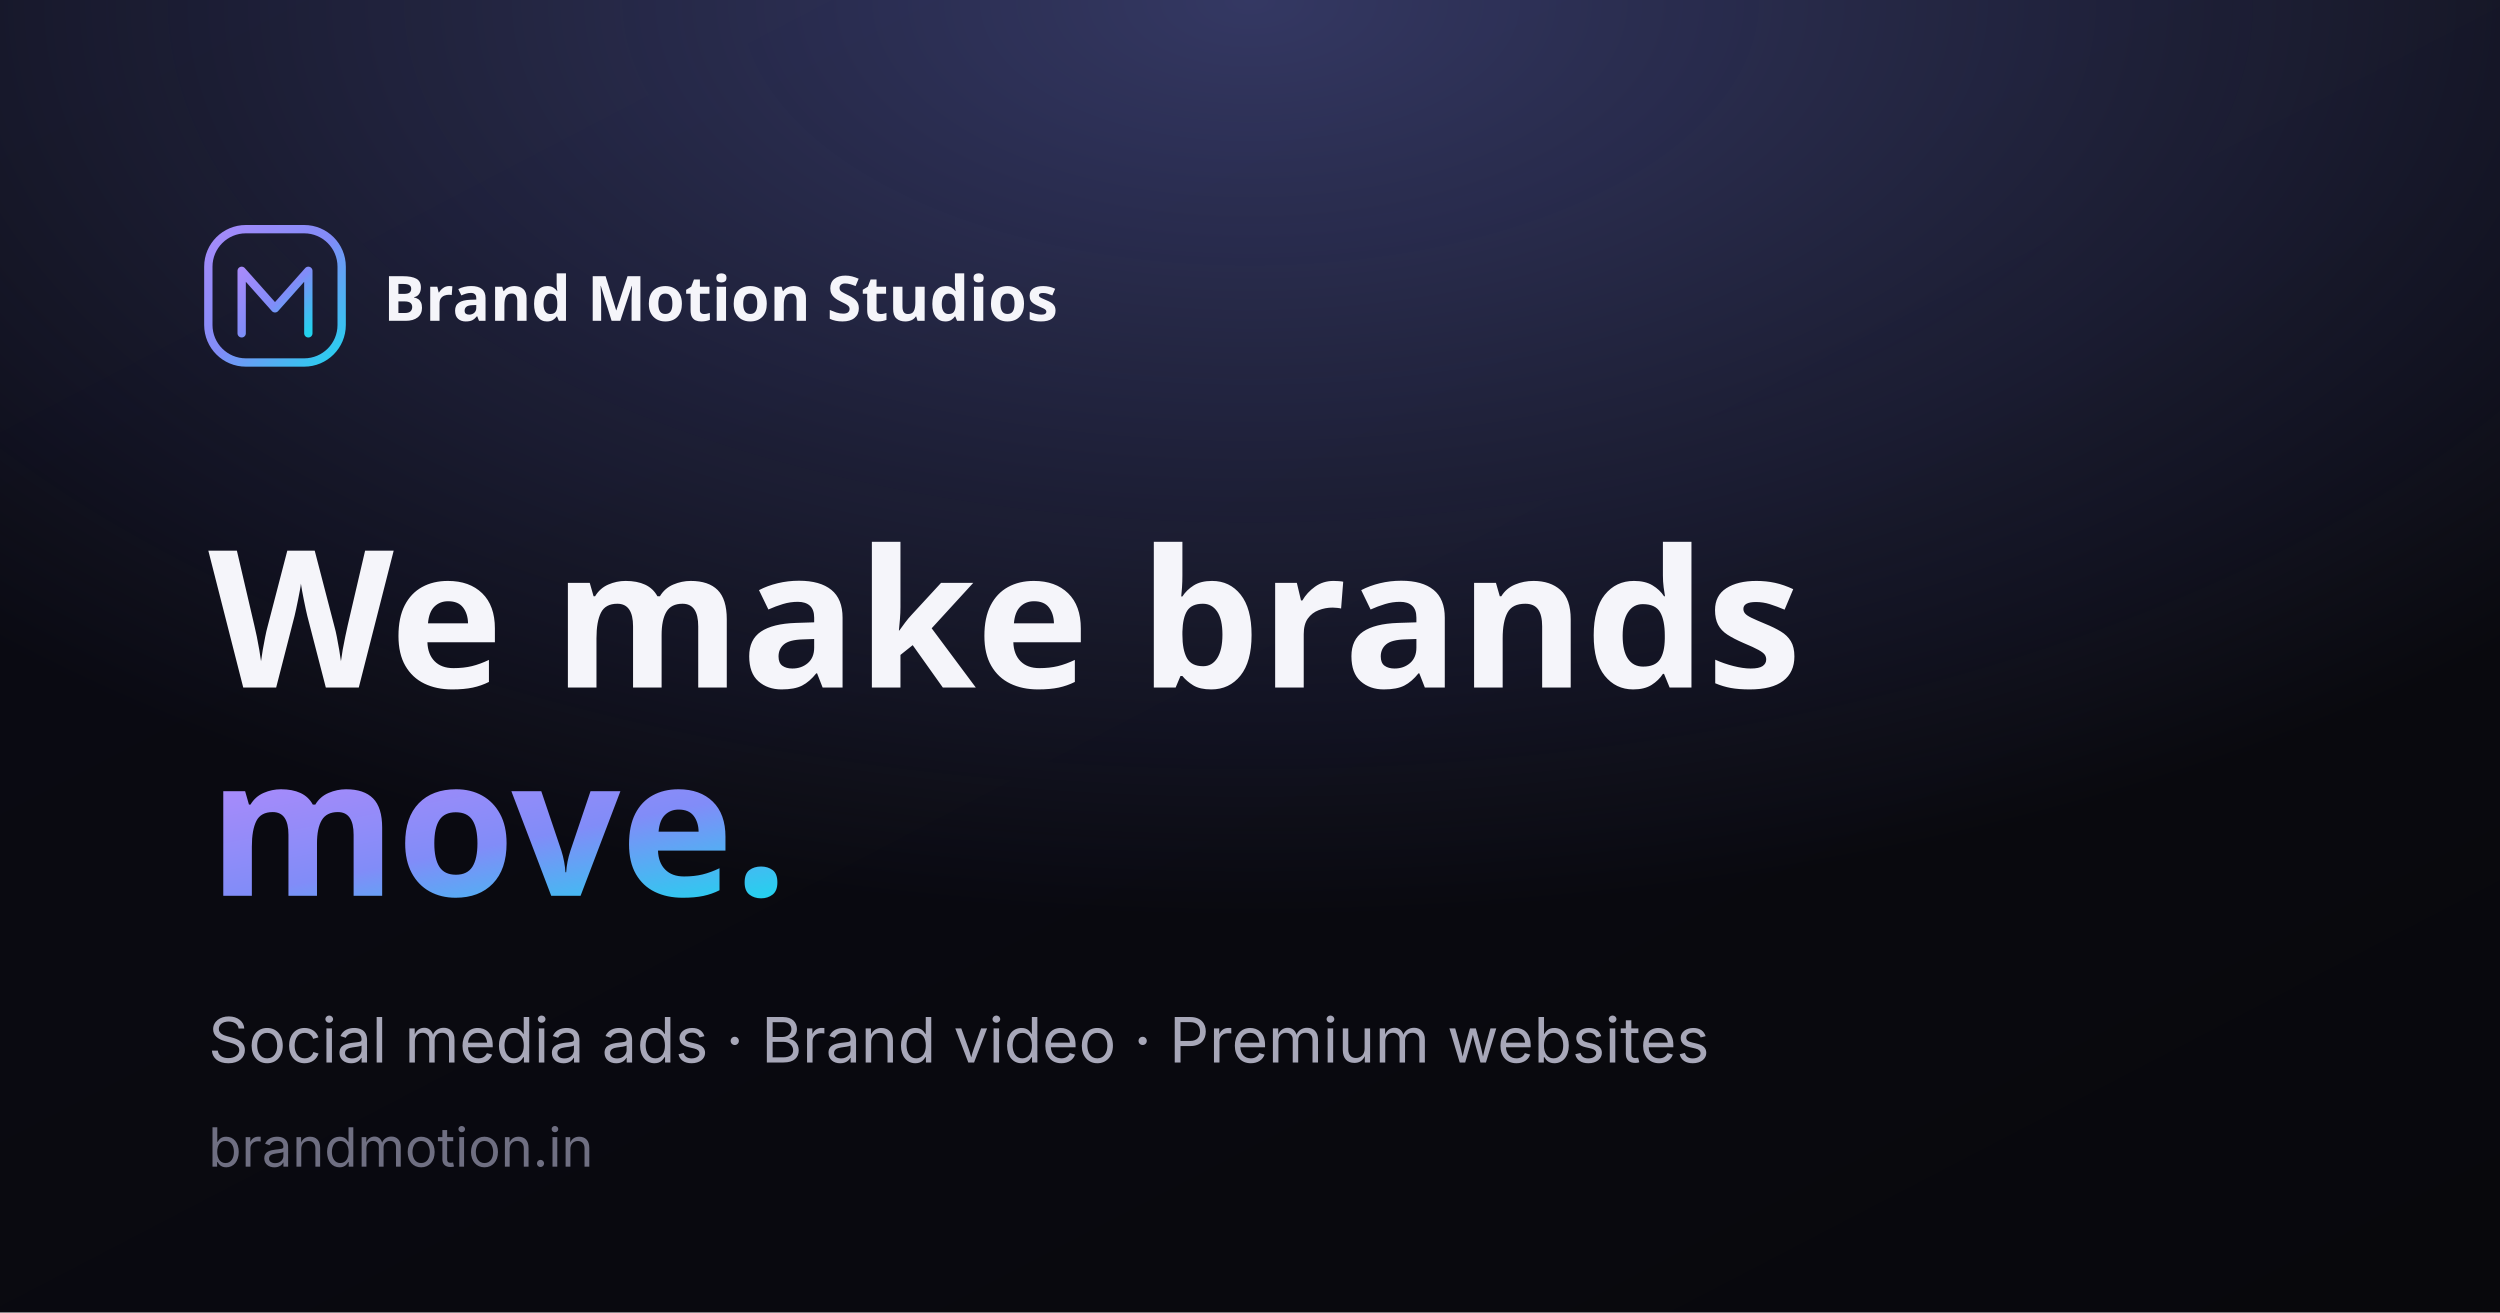
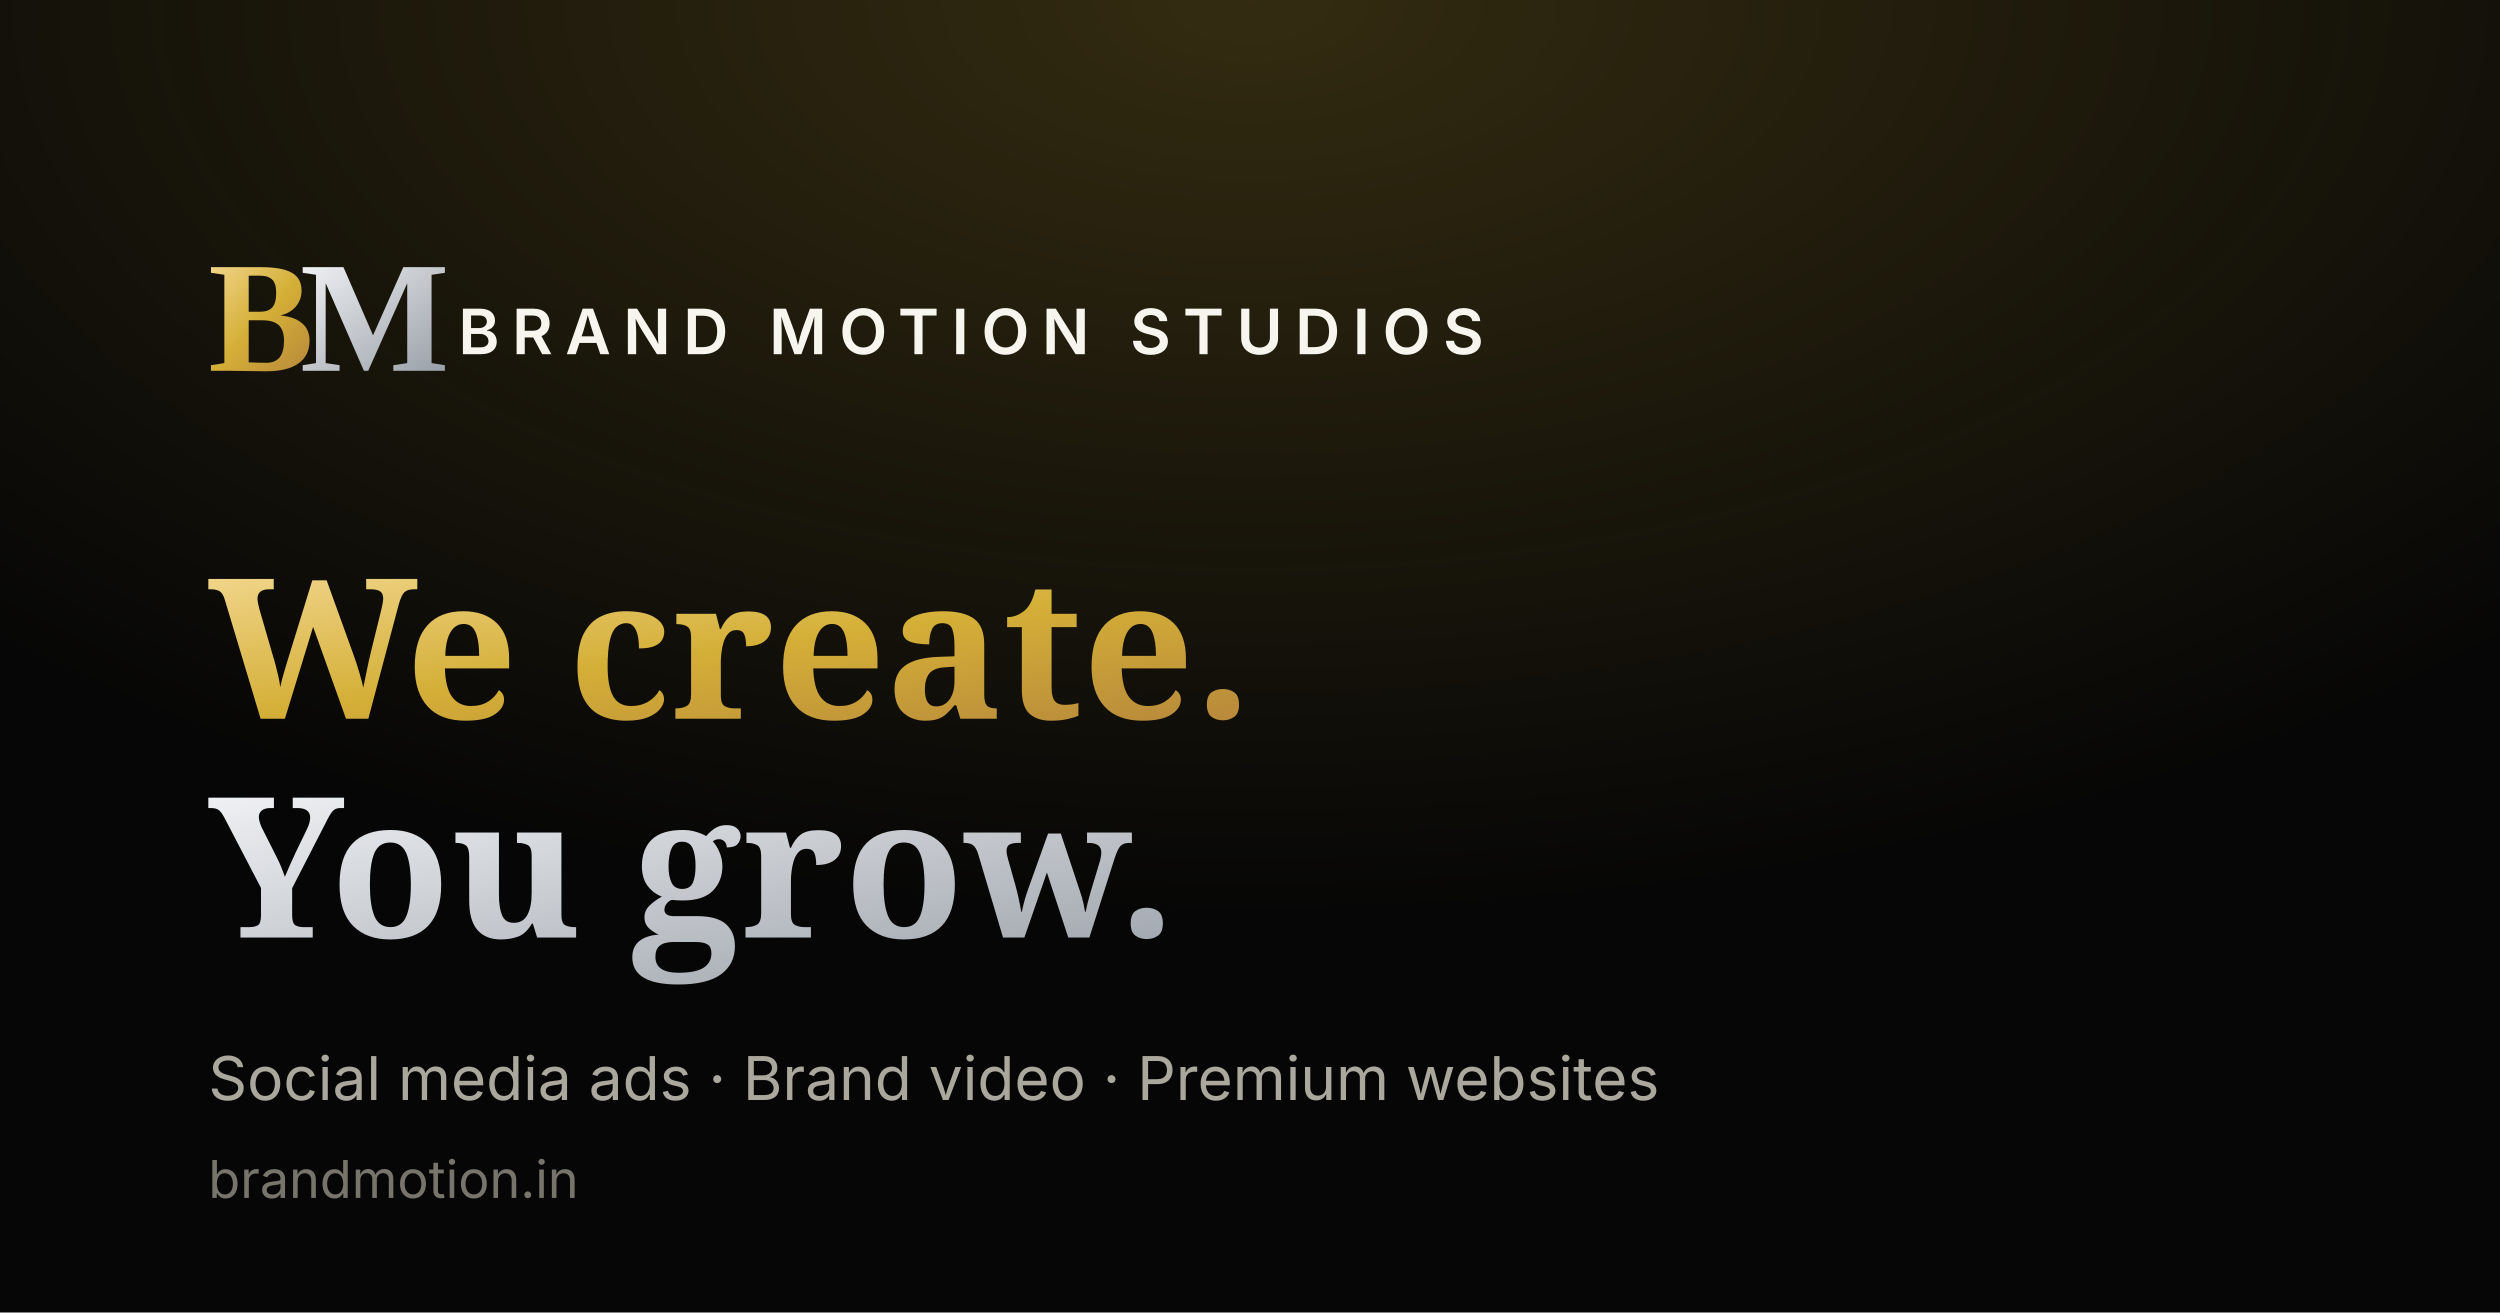
<svg xmlns="http://www.w3.org/2000/svg" viewBox="0 0 1200 630">
  <defs>
-     <linearGradient id="bg" x1="0" y1="0" x2="1" y2="1">
-       <stop offset="0" stop-color="#0b0b14" />
-       <stop offset="1" stop-color="#08080c" />
+     <linearGradient id="gold" x1="0" y1="0" x2="1" y2="1">
+       <stop offset="0" stop-color="#f0d488" />
+       <stop offset="0.5" stop-color="#d4af37" />
+       <stop offset="1" stop-color="#b8893b" />
    </linearGradient>
-     <linearGradient id="g" x1="0" y1="0" x2="1" y2="1">
-       <stop offset="0" stop-color="#a78bfa" />
-       <stop offset="0.5" stop-color="#818cf8" />
-       <stop offset="1" stop-color="#22d3ee" />
+     <linearGradient id="silver" x1="0" y1="0" x2="1" y2="1">
+       <stop offset="0" stop-color="#eef0f3" />
+       <stop offset="1" stop-color="#9aa0a8" />
    </linearGradient>
    <radialGradient id="glow" cx="50%" cy="0%" r="70%">
-       <stop offset="0" stop-color="#818cf8" stop-opacity="0.35" />
-       <stop offset="1" stop-color="#818cf8" stop-opacity="0" />
+       <stop offset="0" stop-color="#d4af37" stop-opacity="0.22" />
+       <stop offset="1" stop-color="#d4af37" stop-opacity="0" />
    </radialGradient>
  </defs>
-   <rect width="1200" height="630" fill="url(#bg)" />
+   <rect width="1200" height="630" fill="#060606" />
  <rect width="1200" height="630" fill="url(#glow)" />
-   <g transform="translate(100 110)">
-     <rect x="0" y="0" width="64" height="64" rx="18" fill="none" stroke="url(#g)" stroke-width="4" />
-     <path d="M16 50V20l16 18 16-18v30" fill="none" stroke="url(#g)" stroke-width="4" stroke-linecap="round" stroke-linejoin="round" />
-     <text x="84" y="44" font-family="'Space Grotesk',sans-serif" font-size="30" font-weight="700" fill="#f5f5fa">Brand Motion Studios</text>
+   <g transform="translate(100 120)" font-family="Georgia,'Times New Roman',serif" font-weight="700">
+     <text x="0" y="58" font-size="76" fill="url(#gold)">B</text>
+     <text x="44" y="58" font-size="76" fill="url(#silver)">M</text>
+     <text x="120" y="50" font-family="'Inter',sans-serif" font-size="30" font-weight="600" letter-spacing="6" fill="#f7f5ee">BRAND MOTION STUDIOS</text>
  </g>
-   <text x="100" y="330" font-family="'Space Grotesk',sans-serif" font-size="92" font-weight="700" fill="#f5f5fa">We make brands</text>
-   <text x="100" y="430" font-family="'Space Grotesk',sans-serif" font-size="92" font-weight="700" fill="url(#g)">move.</text>
-   <text x="100" y="510" font-family="'Inter',sans-serif" font-size="30" fill="#a7a7b8">Social media ads · Brand video · Premium websites</text>
-   <text x="100" y="560" font-family="'Inter',sans-serif" font-size="26" fill="#6f6f82">brandmotion.in</text>
+   <text x="100" y="345" font-family="'Playfair Display',Georgia,serif" font-size="94" font-weight="700" fill="url(#gold)">We create.</text>
+   <text x="100" y="450" font-family="'Playfair Display',Georgia,serif" font-size="94" font-weight="700" fill="url(#silver)">You grow.</text>
+   <text x="100" y="528" font-family="'Inter',sans-serif" font-size="29" fill="#aaa79c">Social media ads · Brand video · Premium websites</text>
+   <text x="100" y="575" font-family="'Inter',sans-serif" font-size="25" fill="#76746b">brandmotion.in</text>
</svg>
